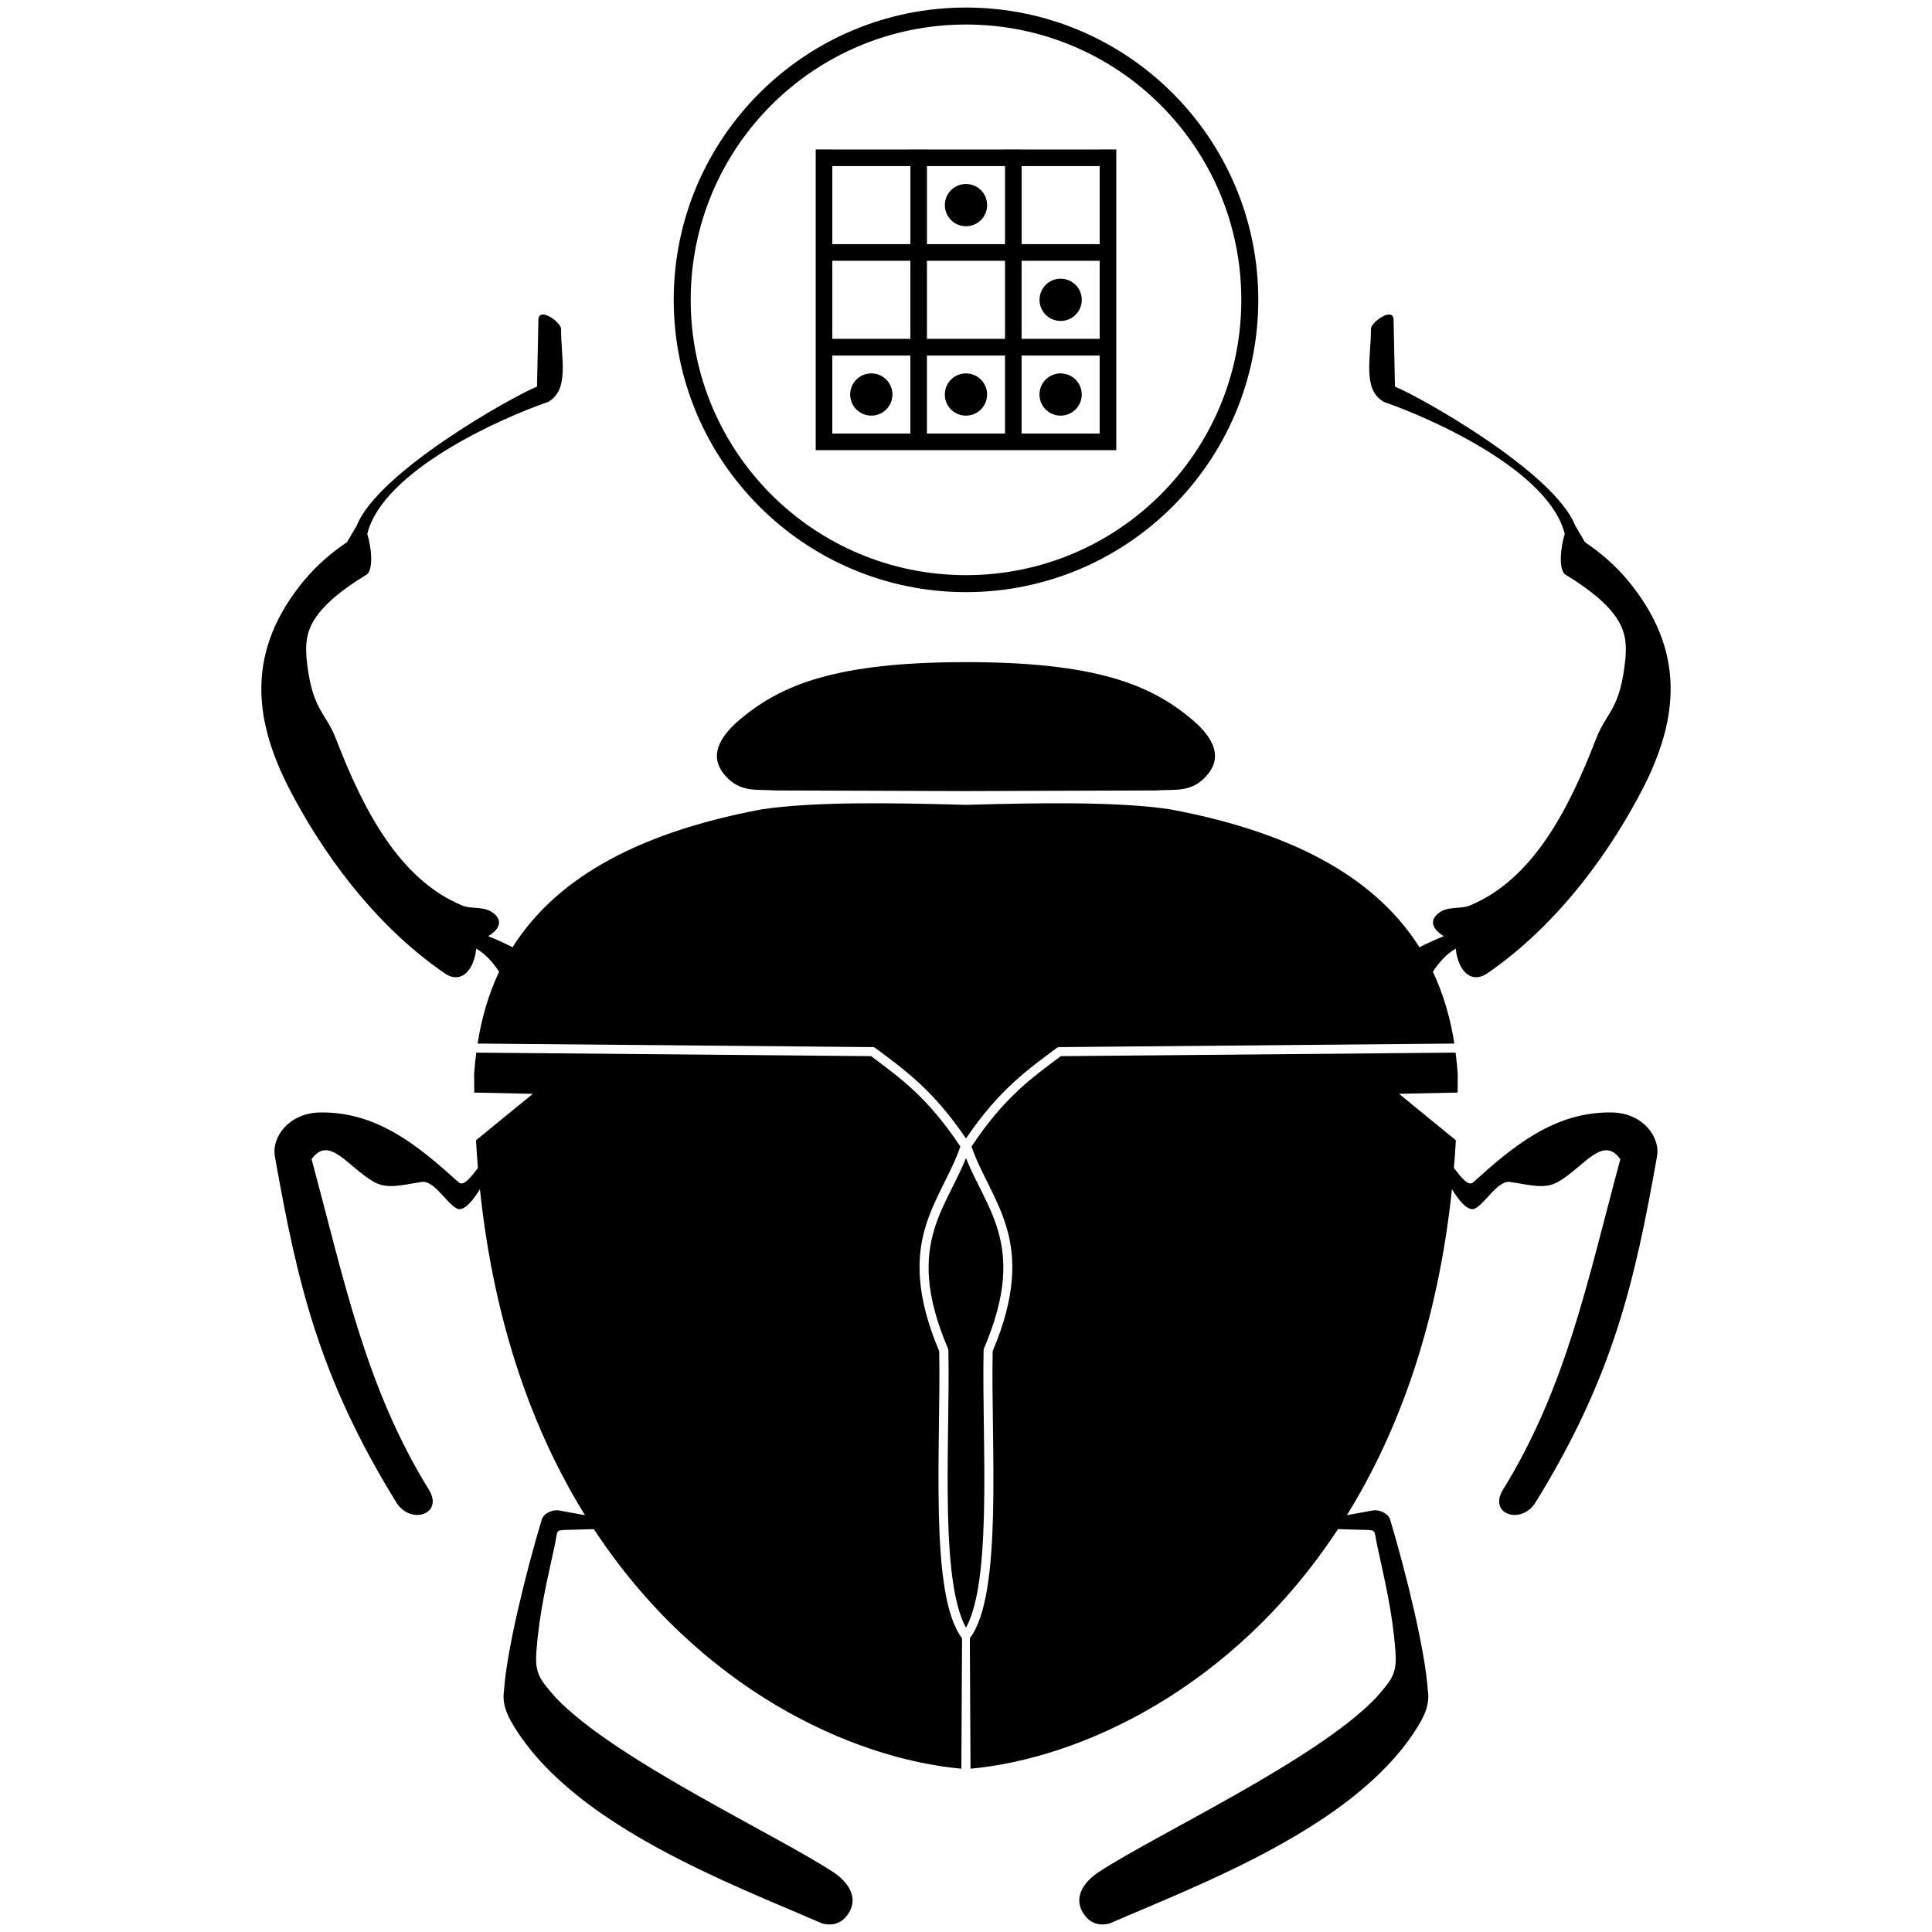
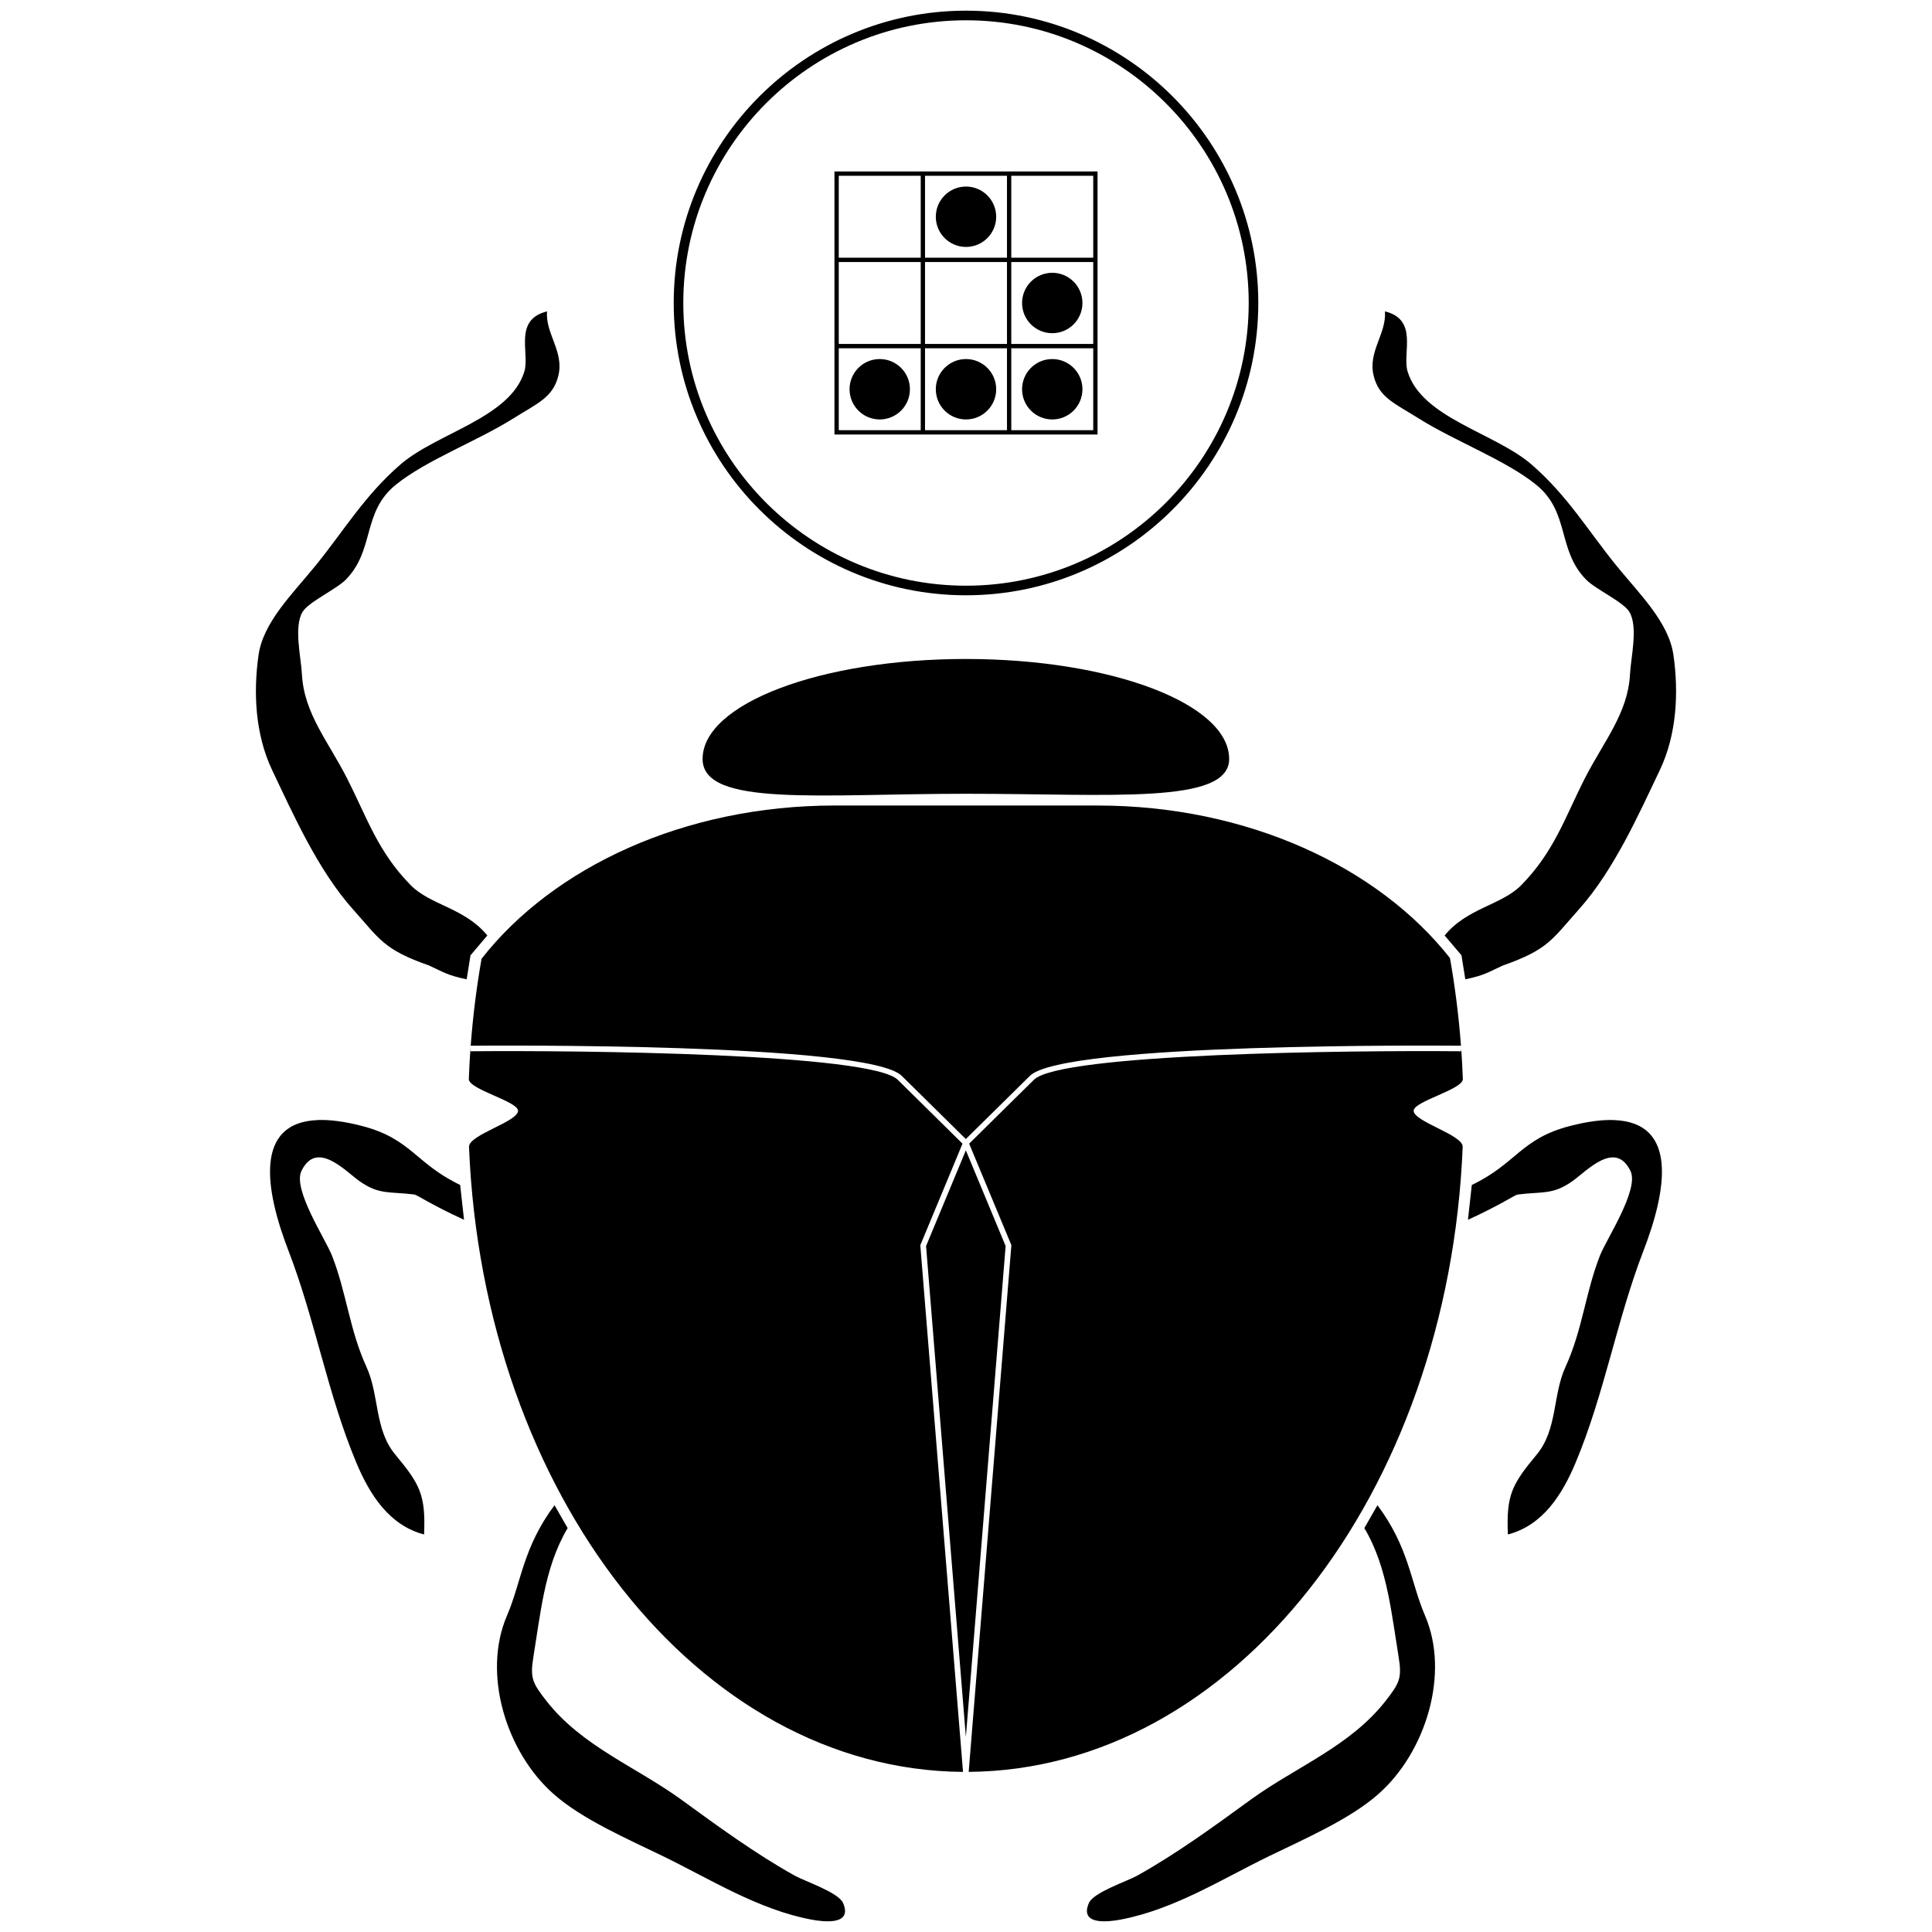
<svg xmlns="http://www.w3.org/2000/svg" viewBox="0 0 128 128">
-   <path d="m64 0.5c-10.689 0-19.365 8.677-19.365 19.365 0 10.689 8.677 19.365 19.365 19.365s19.365-8.677 19.365-19.365c0-10.689-8.677-19.365-19.365-19.365zm0 1.125c10.08 0 18.24 8.16 18.24 18.24 0 10.08-8.16 18.24-18.24 18.24-10.08 0-18.24-8.16-18.24-18.24 0-10.08 8.16-18.24 18.24-18.24zm-9.957 8.277v0.002 1.1 5.172 1.103 5.17 1.105 5.17 1.103h7.371 5.172 1.1 6.271v-0.002-6.271-1.103-6.273-6.275h-1.1v0.002h-5.172v-0.002h-1.1v0.002h-5.172v-0.002h-1.1v0.002h-5.172v-0.002h-1.1zm1.1 1.102h5.172v5.172h-5.172v-5.172zm6.271 0h5.172v5.172h-5.172v-5.172zm6.271 0h5.172v5.172h-5.172v-5.172zm-3.686 1.185c-0.776 0-1.4 0.625-1.4 1.4s0.625 1.4 1.4 1.4c0.776 0 1.4-0.625 1.4-1.4s-0.625-1.4-1.4-1.4zm-8.857 5.09h5.172v5.17h-5.172v-5.17zm6.271 0h5.172v5.17h-5.172v-5.17zm6.271 0h5.172v5.17h-5.172v-5.17zm2.586 1.185c-0.776 0-1.4 0.625-1.4 1.4s0.625 1.4 1.4 1.4 1.4-0.625 1.4-1.4-0.625-1.4-1.4-1.4zm-34.311 2.373c-0.17 0.003-0.289 0.103-0.289 0.357l-0.092 4.418c-1.813 0.754-10.551 5.691-11.941 9.207l-0.648 1.103c-1.103 0.739-2.011 1.56-2.766 2.443-4.001 4.762-3.368 9.314-1.137 13.742 2.079 4.073 5.594 9.14 10.475 12.445 1.037 0.609 1.841-0.286 1.99-1.703 0.607 0.342 1.111 0.917 1.516 1.529-0.707 1.5-1.163 3.096-1.426 4.76l26.18 0.236c0.065 6.01e-4 0.126 0.022 0.178 0.061 1.877 1.412 3.787 2.725 6 5.992 2.213-3.267 4.123-4.58 6-5.992 0.052-0.039 0.113-0.06 0.178-0.061l26.18-0.236c-0.263-1.664-0.719-3.26-1.426-4.76 0.404-0.612 0.908-1.187 1.516-1.529 0.149 1.417 0.954 2.312 1.99 1.703 4.881-3.306 8.396-8.372 10.475-12.445 2.231-4.428 2.864-8.98-1.137-13.742-0.754-0.884-1.663-1.704-2.766-2.443l-0.648-1.103c-1.39-3.516-10.128-8.453-11.941-9.207l-0.092-4.418c0-0.254-0.119-0.354-0.289-0.357-0.435-0.008-1.209 0.621-1.209 0.955 0 1.967-0.575 4.016 0.85 4.834 3.204 1.105 10.951 4.569 11.988 8.746-0.288 0.938-0.404 2.266 0 2.668 4.015 2.448 4.132 3.98 4.027 5.523-0.339 3.495-1.241 3.546-1.947 5.375-1.824 4.719-4.196 9.329-8.377 11.057-0.676 0.279-1.533-0.023-2.174 0.6-0.641 0.623 0.06 1.199 0.463 1.428-0.556 0.218-1.128 0.486-1.617 0.736-2.656-4.205-7.678-7.488-16.527-9.141-3.393-0.508-8.444-0.438-13.516-0.295-5.072-0.143-10.122-0.213-13.516 0.295-8.849 1.653-13.871 4.936-16.527 9.141-0.489-0.25-1.061-0.518-1.617-0.736 0.403-0.228 1.104-0.805 0.463-1.428-0.641-0.623-1.498-0.32-2.174-0.6-4.181-1.728-6.553-6.337-8.377-11.057-0.707-1.829-1.609-1.88-1.947-5.375-0.105-1.544 0.013-3.076 4.027-5.523 0.404-0.402 0.288-1.73 0-2.668 1.037-4.177 8.784-7.641 11.988-8.746 1.425-0.818 0.85-2.867 0.85-4.834 0-0.334-0.774-0.963-1.209-0.955zm19.182 2.717h5.172v5.17h-5.172v-5.17zm6.271 0h5.172v5.17h-5.172v-5.17zm6.271 0h5.172v5.17h-5.172v-5.17zm-9.957 1.185c-0.776 0-1.4 0.623-1.4 1.398s0.625 1.4 1.4 1.4 1.4-0.625 1.4-1.4-0.625-1.398-1.4-1.398zm6.271 0c-0.776 0-1.4 0.623-1.4 1.398s0.625 1.4 1.4 1.4 1.4-0.625 1.4-1.4-0.625-1.398-1.4-1.398zm6.271 0c-0.776 0-1.4 0.623-1.4 1.398s0.625 1.4 1.4 1.4 1.4-0.625 1.4-1.4-0.625-1.398-1.4-1.398zm-6.271 19.129c-8.629 0-12.236 1.505-14.959 3.785-1.145 0.961-2.144 2.273-1.103 3.596 1.041 1.323 2.224 1.024 3.467 1.121l12.596 0.041 12.596-0.041c1.243-0.097 2.424 0.202 3.465-1.121 1.041-1.323 0.043-2.635-1.102-3.596-2.723-2.28-6.33-3.785-14.959-3.785zm-32.443 25.871c-0.062 0.476-0.11 0.956-0.143 1.441 0 0.405 0.004 0.806 0.01 1.205l3.879 0.084-3.764 3.078c0.036 0.619 0.078 1.231 0.129 1.834-0.454 0.595-0.952 1.245-1.272 0.957-2.613-2.362-5.392-4.719-9.236-4.633-1.989 0.048-3.21 1.615-2.934 2.975 1.472 8.285 2.897 14.523 8.004 22.809 0.909 1.565 3.153 0.869 2.221-0.736-4.239-6.852-5.63-13.909-7.807-21.957 1.169-1.62 2.391 0.503 4.113 1.498 0.901 0.52 1.843 0.211 3.191 0.014 0.874-0.128 1.751 1.635 2.447 1.803 0.47 0.031 0.975-0.632 1.404-1.322 0.94 8.932 3.522 16.042 6.961 21.596l-1.682-0.307c-0.463-0.095-1.073 0.191-1.184 0.604-1.083 3.592-2.331 8.737-2.498 11.314-0.166 1.036 0.346 1.893 0.834 2.656 4.142 6.441 14.314 10.2 20.232 12.777 0.909 0.242 1.475-0.171 1.812-0.752 0.559-0.962-0.017-1.958-1.098-2.666-3.924-2.551-14.425-7.432-18.332-11.514-1.063-1.215-1.409-1.592-1.305-3.053 0.192-2.656 0.73-4.798 1.209-7.025 0.258-1.122-0.065-1.034 1.133-1.068l1.467-0.043c6.958 10.592 17.068 15.205 24.348 15.873l0.045-8.639c-0.571-0.768-0.919-1.903-1.148-3.291-0.239-1.446-0.346-3.16-0.389-4.979-0.085-3.62 0.086-7.654 0.023-10.754-1.557-3.681-1.521-6.189-0.912-8.225 0.598-1.998 1.697-3.531 2.314-5.332-2.192-3.298-4.016-4.562-5.916-5.988l-26.16-0.234zm64.887 0-26.16 0.234c-1.901 1.427-3.724 2.69-5.916 5.988 0.618 1.801 1.717 3.334 2.314 5.332 0.609 2.036 0.645 4.544-0.912 8.225-0.063 3.1 0.11 7.133 0.025 10.754-0.043 1.819-0.151 3.533-0.391 4.979-0.23 1.388-0.576 2.523-1.147 3.291l0.045 8.639c7.279-0.668 17.388-5.281 24.346-15.873l1.467 0.043c1.198 0.034 0.877-0.054 1.135 1.068 0.479 2.227 1.015 4.369 1.207 7.025 0.104 1.461-0.242 1.838-1.305 3.053-3.907 4.082-14.408 8.962-18.332 11.514-1.081 0.708-1.655 1.704-1.096 2.666 0.337 0.581 0.901 0.994 1.81 0.752 5.918-2.577 16.092-6.337 20.234-12.777 0.488-0.763 0.998-1.62 0.832-2.656-0.167-2.577-1.413-7.722-2.496-11.314-0.111-0.412-0.722-0.699-1.185-0.604l-1.682 0.307c3.439-5.554 6.021-12.664 6.961-21.596 0.43 0.69 0.934 1.353 1.404 1.322 0.696-0.168 1.573-1.931 2.447-1.803 1.348 0.197 2.292 0.507 3.193-0.014 1.722-0.995 2.945-3.116 4.113-1.496-2.176 8.048-3.57 15.103-7.809 21.955-0.932 1.606 1.312 2.302 2.221 0.736 5.107-8.285 6.534-14.523 8.006-22.809 0.277-1.36-0.945-2.927-2.934-2.975-3.844-0.086-6.625 2.271-9.238 4.633-0.32 0.288-0.818-0.362-1.272-0.957 0.051-0.603 0.093-1.215 0.129-1.834l-3.764-3.078 3.879-0.084c0.006-0.399 0.01-0.8 0.01-1.205-0.033-0.486-0.081-0.965-0.143-1.441zm-32.443 6.988c-0.658 1.649-1.598 3.046-2.103 4.736-0.577 1.928-0.634 4.258 0.912 7.883 0.015 0.035 0.024 0.073 0.025 0.111 0.066 3.139-0.11 7.193-0.025 10.801 0.042 1.804 0.151 3.495 0.383 4.894 0.185 1.118 0.456 2.047 0.809 2.689 0.353-0.642 0.624-1.571 0.809-2.689 0.232-1.399 0.34-3.091 0.383-4.894 0.085-3.608-0.091-7.662-0.025-10.801 8.41e-4 -0.038 0.008-0.076 0.023-0.111 1.546-3.625 1.489-5.955 0.912-7.883-0.506-1.691-1.443-3.087-2.102-4.736z" />
+   <path d="m64 0.707c-10.678 0-19.365 8.689-19.365 19.367 0 10.678 8.687 19.365 19.365 19.365s19.365-8.687 19.365-19.365c0-10.678-8.687-19.367-19.365-19.367zm0 0.637c10.328 0 18.73 8.402 18.73 18.73 0 10.328-8.403 18.73-18.73 18.73-10.328 0-18.73-8.402-18.73-18.73 0-10.328 8.402-18.73 18.73-18.73zm-8.715 10.016v17.143 0.285h17.145 0.285v-17.143-0.285h-17.145-0.285zm0.285 0.285h5.43v5.43h-5.43v-5.43zm5.715 0h5.43v5.43h-5.43v-5.43zm5.715 0h5.43v5.43h-5.43v-5.43zm-3 0.715a2 2 0 0 0-2 2 2 2 0 0 0 2 2 2 2 0 0 0 2-2 2 2 0 0 0-2-2zm-8.43 5h5.43v5.428h-5.43v-5.428zm5.715 0h5.43v5.428h-5.43v-5.428zm5.715 0h5.43v5.428h-5.43v-5.428zm2.715 0.713a2 2 0 0 0-2 2.002 2 2 0 0 0 2 2 2 2 0 0 0 2-2 2 2 0 0 0-2-2.002zm-33.473 2.557c-2.241 0.554-1.135 2.765-1.5 3.977-0.93 3.085-5.781 4.067-8.207 6.162-2.373 2.048-3.788 4.44-5.621 6.695-1.546 1.897-3.474 3.759-3.785 5.934-0.352 2.466-0.225 5.252 0.896 7.611 1.392 2.923 3.035 6.636 5.363 9.24 1.789 2 2.034 2.664 5.041 3.719 0.953 0.433 1.192 0.646 2.488 0.914l0.256-1.592 1.115-1.312c-1.499-1.833-3.772-2.001-5.084-3.338-2.189-2.23-2.903-4.51-4.205-7.062-1.244-2.446-2.863-4.314-2.996-6.912-0.057-1.113-0.548-3.112 0.035-4.115 0.388-0.666 2.238-1.504 2.865-2.141 1.944-1.971 1.065-4.462 3.314-6.289 2.001-1.626 5.39-2.893 7.762-4.381 1.644-1.031 2.66-1.403 3.014-2.853 0.389-1.599-0.867-2.781-0.752-4.256zm55.514 0c0.115 1.475-1.139 2.657-0.75 4.256 0.355 1.451 1.37 1.823 3.014 2.853 2.372 1.488 5.759 2.755 7.76 4.381 2.248 1.827 1.368 4.318 3.312 6.289 0.627 0.637 2.477 1.475 2.865 2.141 0.583 1.003 0.092 3.003 0.035 4.115-0.133 2.598-1.753 4.466-2.996 6.912-1.302 2.553-2.017 4.833-4.203 7.062-1.312 1.337-3.583 1.505-5.082 3.338l1.115 1.312 0.254 1.592c1.296-0.268 1.535-0.481 2.488-0.914 3.005-1.055 3.251-1.718 5.039-3.719 2.329-2.605 3.97-6.317 5.367-9.24 1.121-2.36 1.249-5.145 0.896-7.611-0.311-2.175-2.243-4.036-3.789-5.934-1.832-2.255-3.248-4.647-5.619-6.695-2.426-2.095-7.277-3.077-8.207-6.162-0.364-1.211 0.742-3.423-1.5-3.977zm-36.186 2.443h5.43v5.43h-5.43v-5.43zm5.715 0h5.43v5.43h-5.43v-5.43zm5.715 0h5.43v5.43h-5.43v-5.43zm-8.715 0.715a2 2 0 0 0-2 2 2 2 0 0 0 2 2.002 2 2 0 0 0 2-2.002 2 2 0 0 0-2-2zm5.715 0a2 2 0 0 0-2 2 2 2 0 0 0 2 2.002 2 2 0 0 0 2-2.002 2 2 0 0 0-2-2zm5.715 0a2 2 0 0 0-2 2 2 2 0 0 0 2 2.002 2 2 0 0 0 2-2.002 2 2 0 0 0-2-2zm-5.725 19.871c-9.634 0-17.441 2.966-17.441 6.625 0 3.2 7.807 2.305 17.441 2.305 9.631 0 17.445 0.726 17.445-2.305 0-3.659-7.814-6.625-17.445-6.625zm-8.693 9.709c-9.955 0-18.639 4.082-23.393 10.152-0.331 1.881-0.572 3.803-0.719 5.762 1.242-0.012 26.317-0.212 28.555 1.994 0 0 3.998 3.943 4.248 4.189 0.709-0.7 4.248-4.189 4.248-4.189 2.237-2.206 27.316-2.005 28.557-1.994-0.147-1.975-0.393-3.912-0.729-5.809-4.761-6.046-13.425-10.105-23.357-10.105h-17.41zm-24.127 16.086c-0.048 0.672-0.085 1.35-0.109 2.031-0.024 0.692 3.26 1.477 3.26 2.107 0 0.727-3.279 1.594-3.248 2.393 0.939 23.001 15.218 41.276 32.729 41.408l-2.83-34.898 0.018-0.041 0.002-0.002 2.777-6.682-4.291-4.232c-1.772-1.748-21.032-1.956-28.303-1.889l-0.004-0.195zm65.637 0v0.195c-7.271-0.068-26.532 0.139-28.305 1.887l-4.293 4.234 2.797 6.723-2.828 34.898c17.515-0.131 31.791-18.406 32.729-41.408 0.03-0.797-3.248-1.666-3.248-2.393 0-0.631 3.282-1.413 3.258-2.106-0.025-0.682-0.06-1.358-0.109-2.031zm-75.738 4.752c-4.267 0.153-3.497 4.663-1.955 8.664 1.78 4.618 2.583 9.479 4.498 14.047 0.88 2.097 2.171 4.144 4.484 4.744 0.117-2.645-0.289-3.339-1.918-5.305-1.378-1.66-1.041-3.935-1.902-5.803-1.123-2.447-1.316-4.908-2.283-7.371-0.427-1.091-2.612-4.378-2.023-5.6 0.998-2.071 2.877-0.027 3.818 0.65 1.323 0.952 2.029 0.697 3.664 0.908 0.186 0.025 1.116 0.679 3.291 1.672l-0.256-2.305c-2.981-1.436-3.241-3.063-6.502-3.908-1.163-0.301-2.126-0.423-2.916-0.395zm85.859 0c-0.791-0.028-1.755 0.093-2.918 0.395-3.258 0.845-3.519 2.472-6.5 3.908l-0.254 2.305c2.174-0.993 3.103-1.647 3.289-1.672 1.635-0.212 2.338 0.044 3.66-0.908 0.941-0.677 2.822-2.721 3.82-0.65 0.589 1.221-1.596 4.509-2.023 5.6-0.966 2.463-1.159 4.924-2.281 7.371-0.861 1.868-0.526 4.143-1.902 5.803-1.629 1.966-2.034 2.66-1.918 5.305 2.314-0.6 3.603-2.647 4.482-4.744 1.916-4.567 2.718-9.429 4.498-14.047 1.545-4.001 2.316-8.511-1.953-8.664zm-42.937 2.008c-0.607 1.46-2.608 6.271-2.637 6.34 0.006 0.075 2.008 24.769 2.637 32.523 0.629-7.755 2.629-32.448 2.635-32.523-0.028-0.069-2.03-4.886-2.635-6.34zm-27.252 23.51c-2.095 2.8-2.192 5.088-3.152 7.32-1.655 3.845-0.049 9.047 3.09 11.814 1.898 1.685 4.987 3.016 7.25 4.119 3.147 1.534 6.309 3.539 9.828 4.201 0.778 0.146 2.758 0.407 2.098-1.103-0.306-0.701-2.537-1.44-3.182-1.799-2.607-1.45-5.135-3.3-7.57-5.072-2.978-2.152-6.535-3.508-8.877-6.486-0.958-1.218-1.113-1.544-0.885-2.945 0.217-1.337 0.422-2.877 0.703-4.215 0.317-1.507 0.762-2.965 1.566-4.318l-0.869-1.516zm54.521 0-0.869 1.516c0.804 1.353 1.249 2.811 1.566 4.318 0.282 1.337 0.487 2.878 0.705 4.215 0.227 1.401 0.073 1.727-0.885 2.945-2.341 2.978-5.897 4.335-8.875 6.486-2.434 1.772-4.97 3.623-7.576 5.072-0.644 0.358-2.876 1.097-3.182 1.799-0.658 1.51 1.32 1.25 2.098 1.103 3.52-0.662 6.686-2.667 9.832-4.201 2.262-1.103 5.351-2.434 7.25-4.119 3.138-2.767 4.744-7.969 3.09-11.814-0.961-2.232-1.06-4.521-3.154-7.32z" />
</svg>
